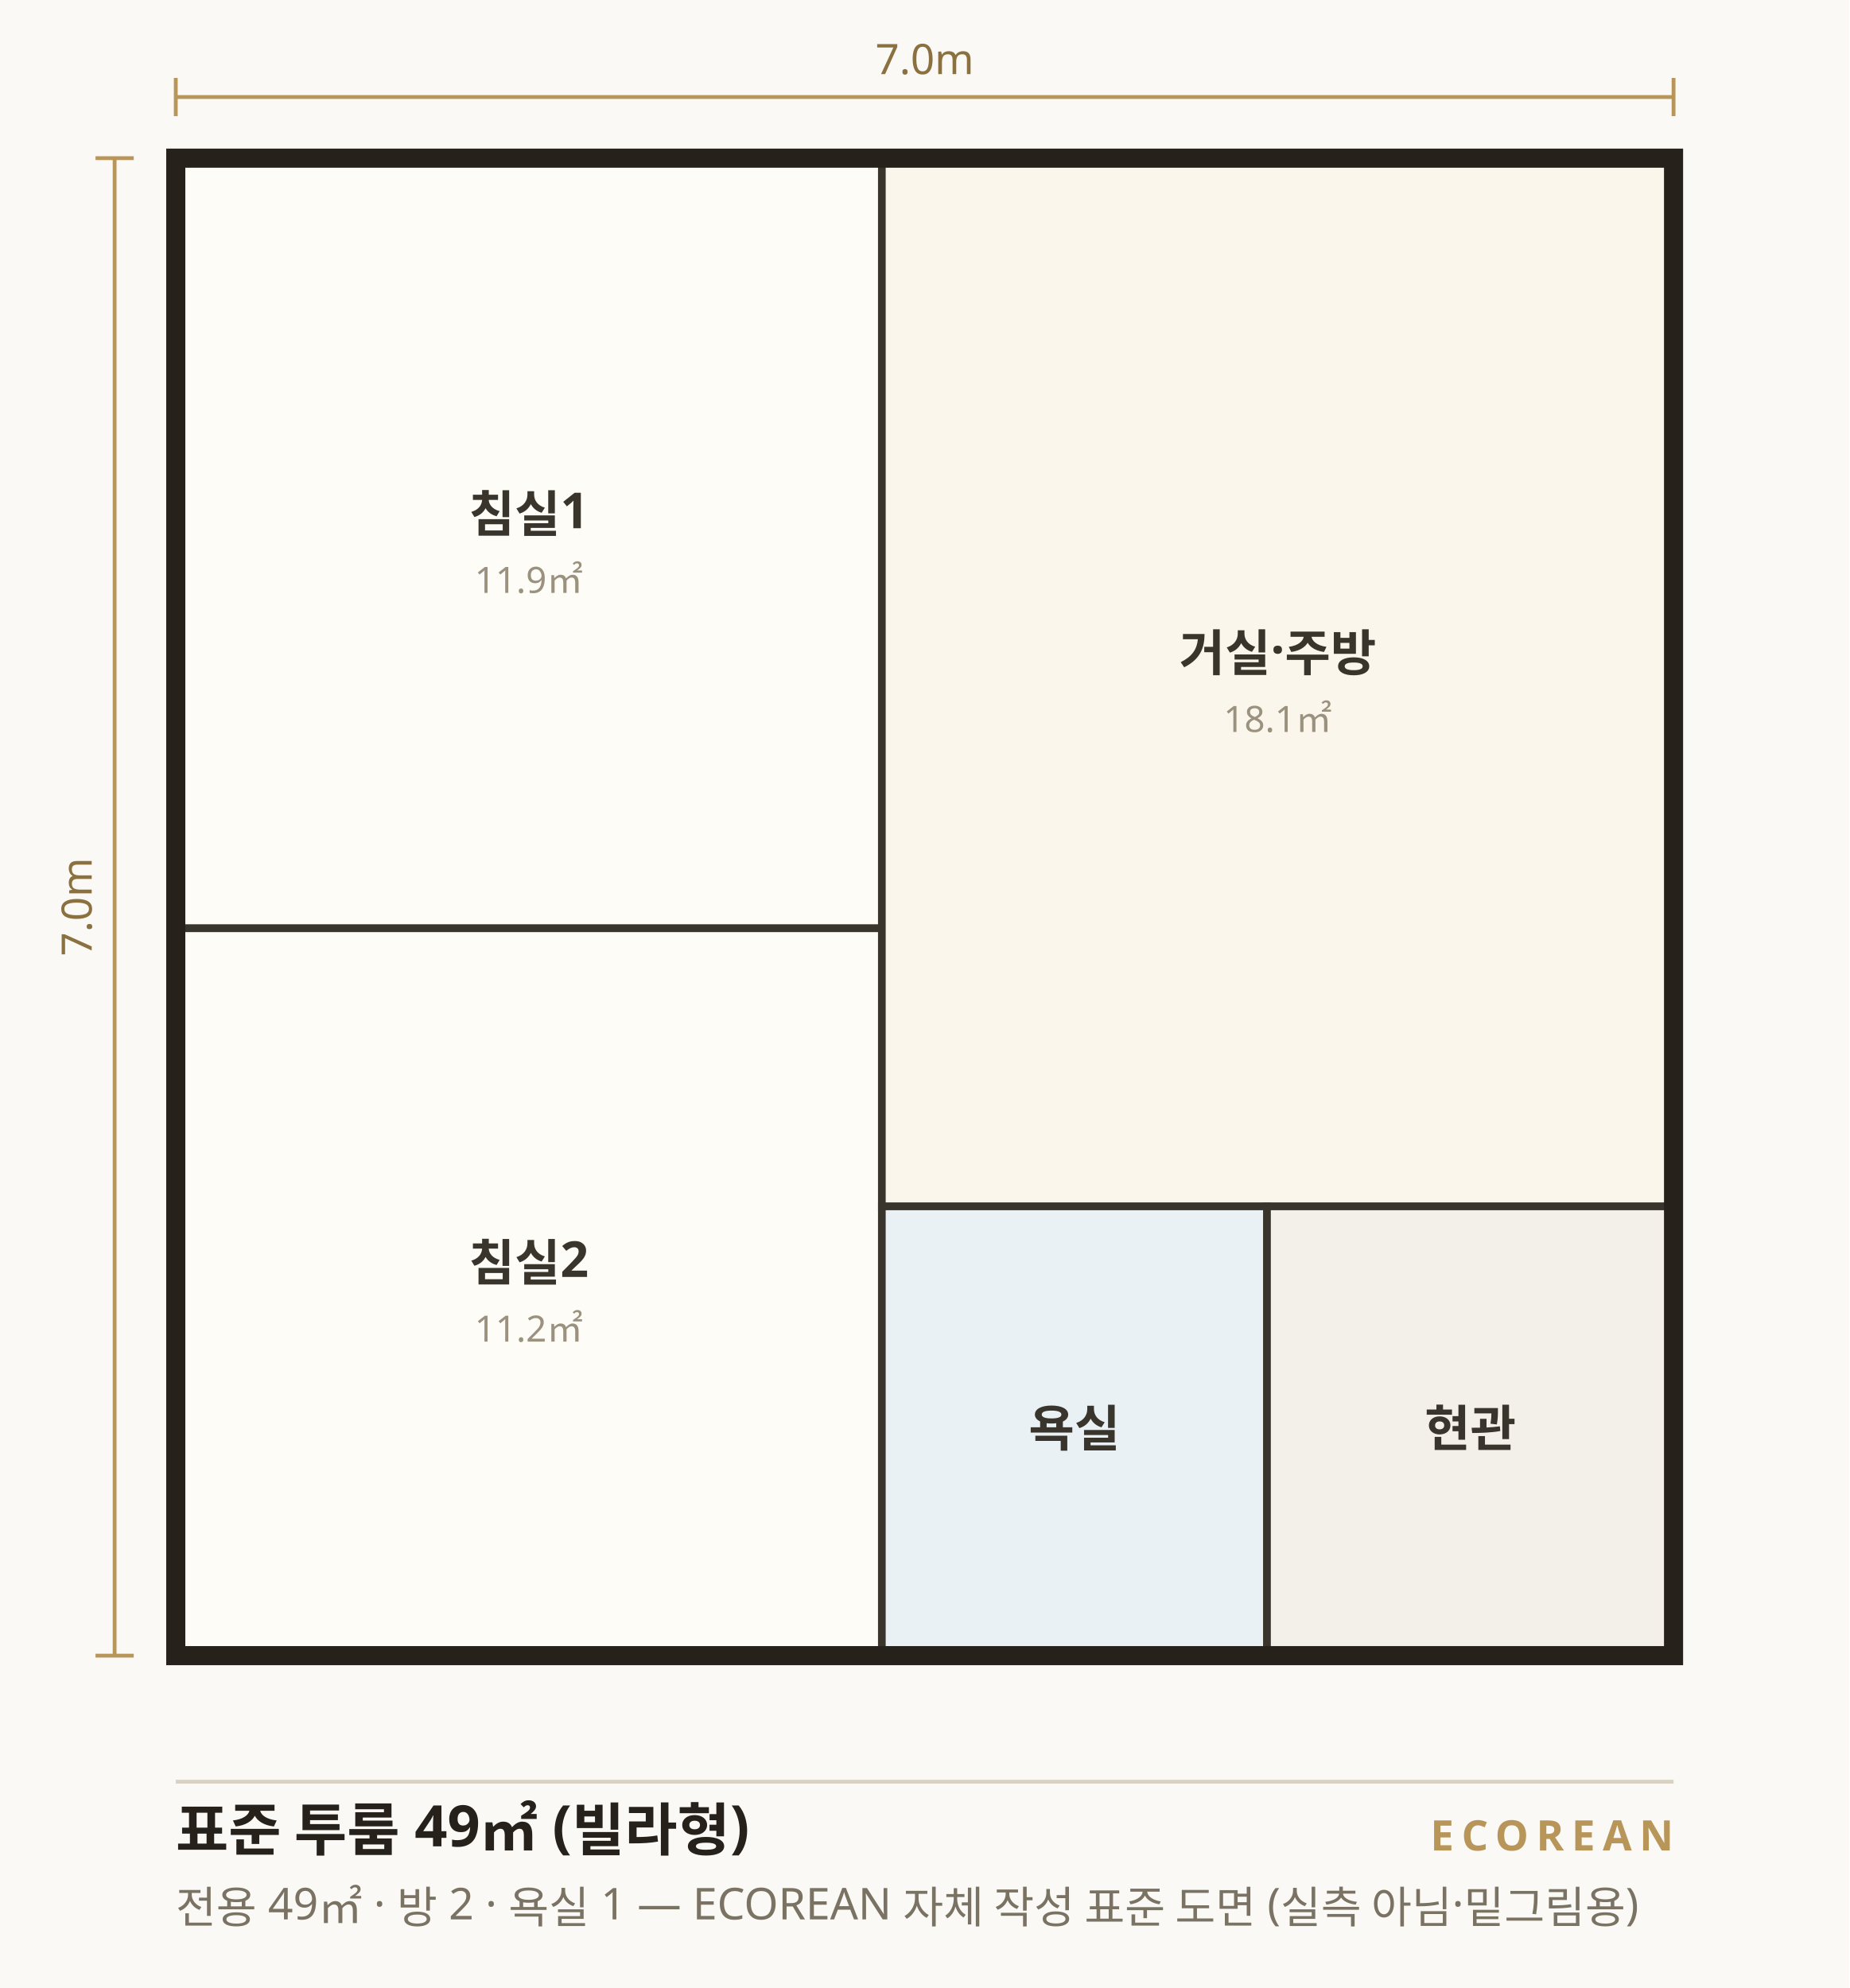
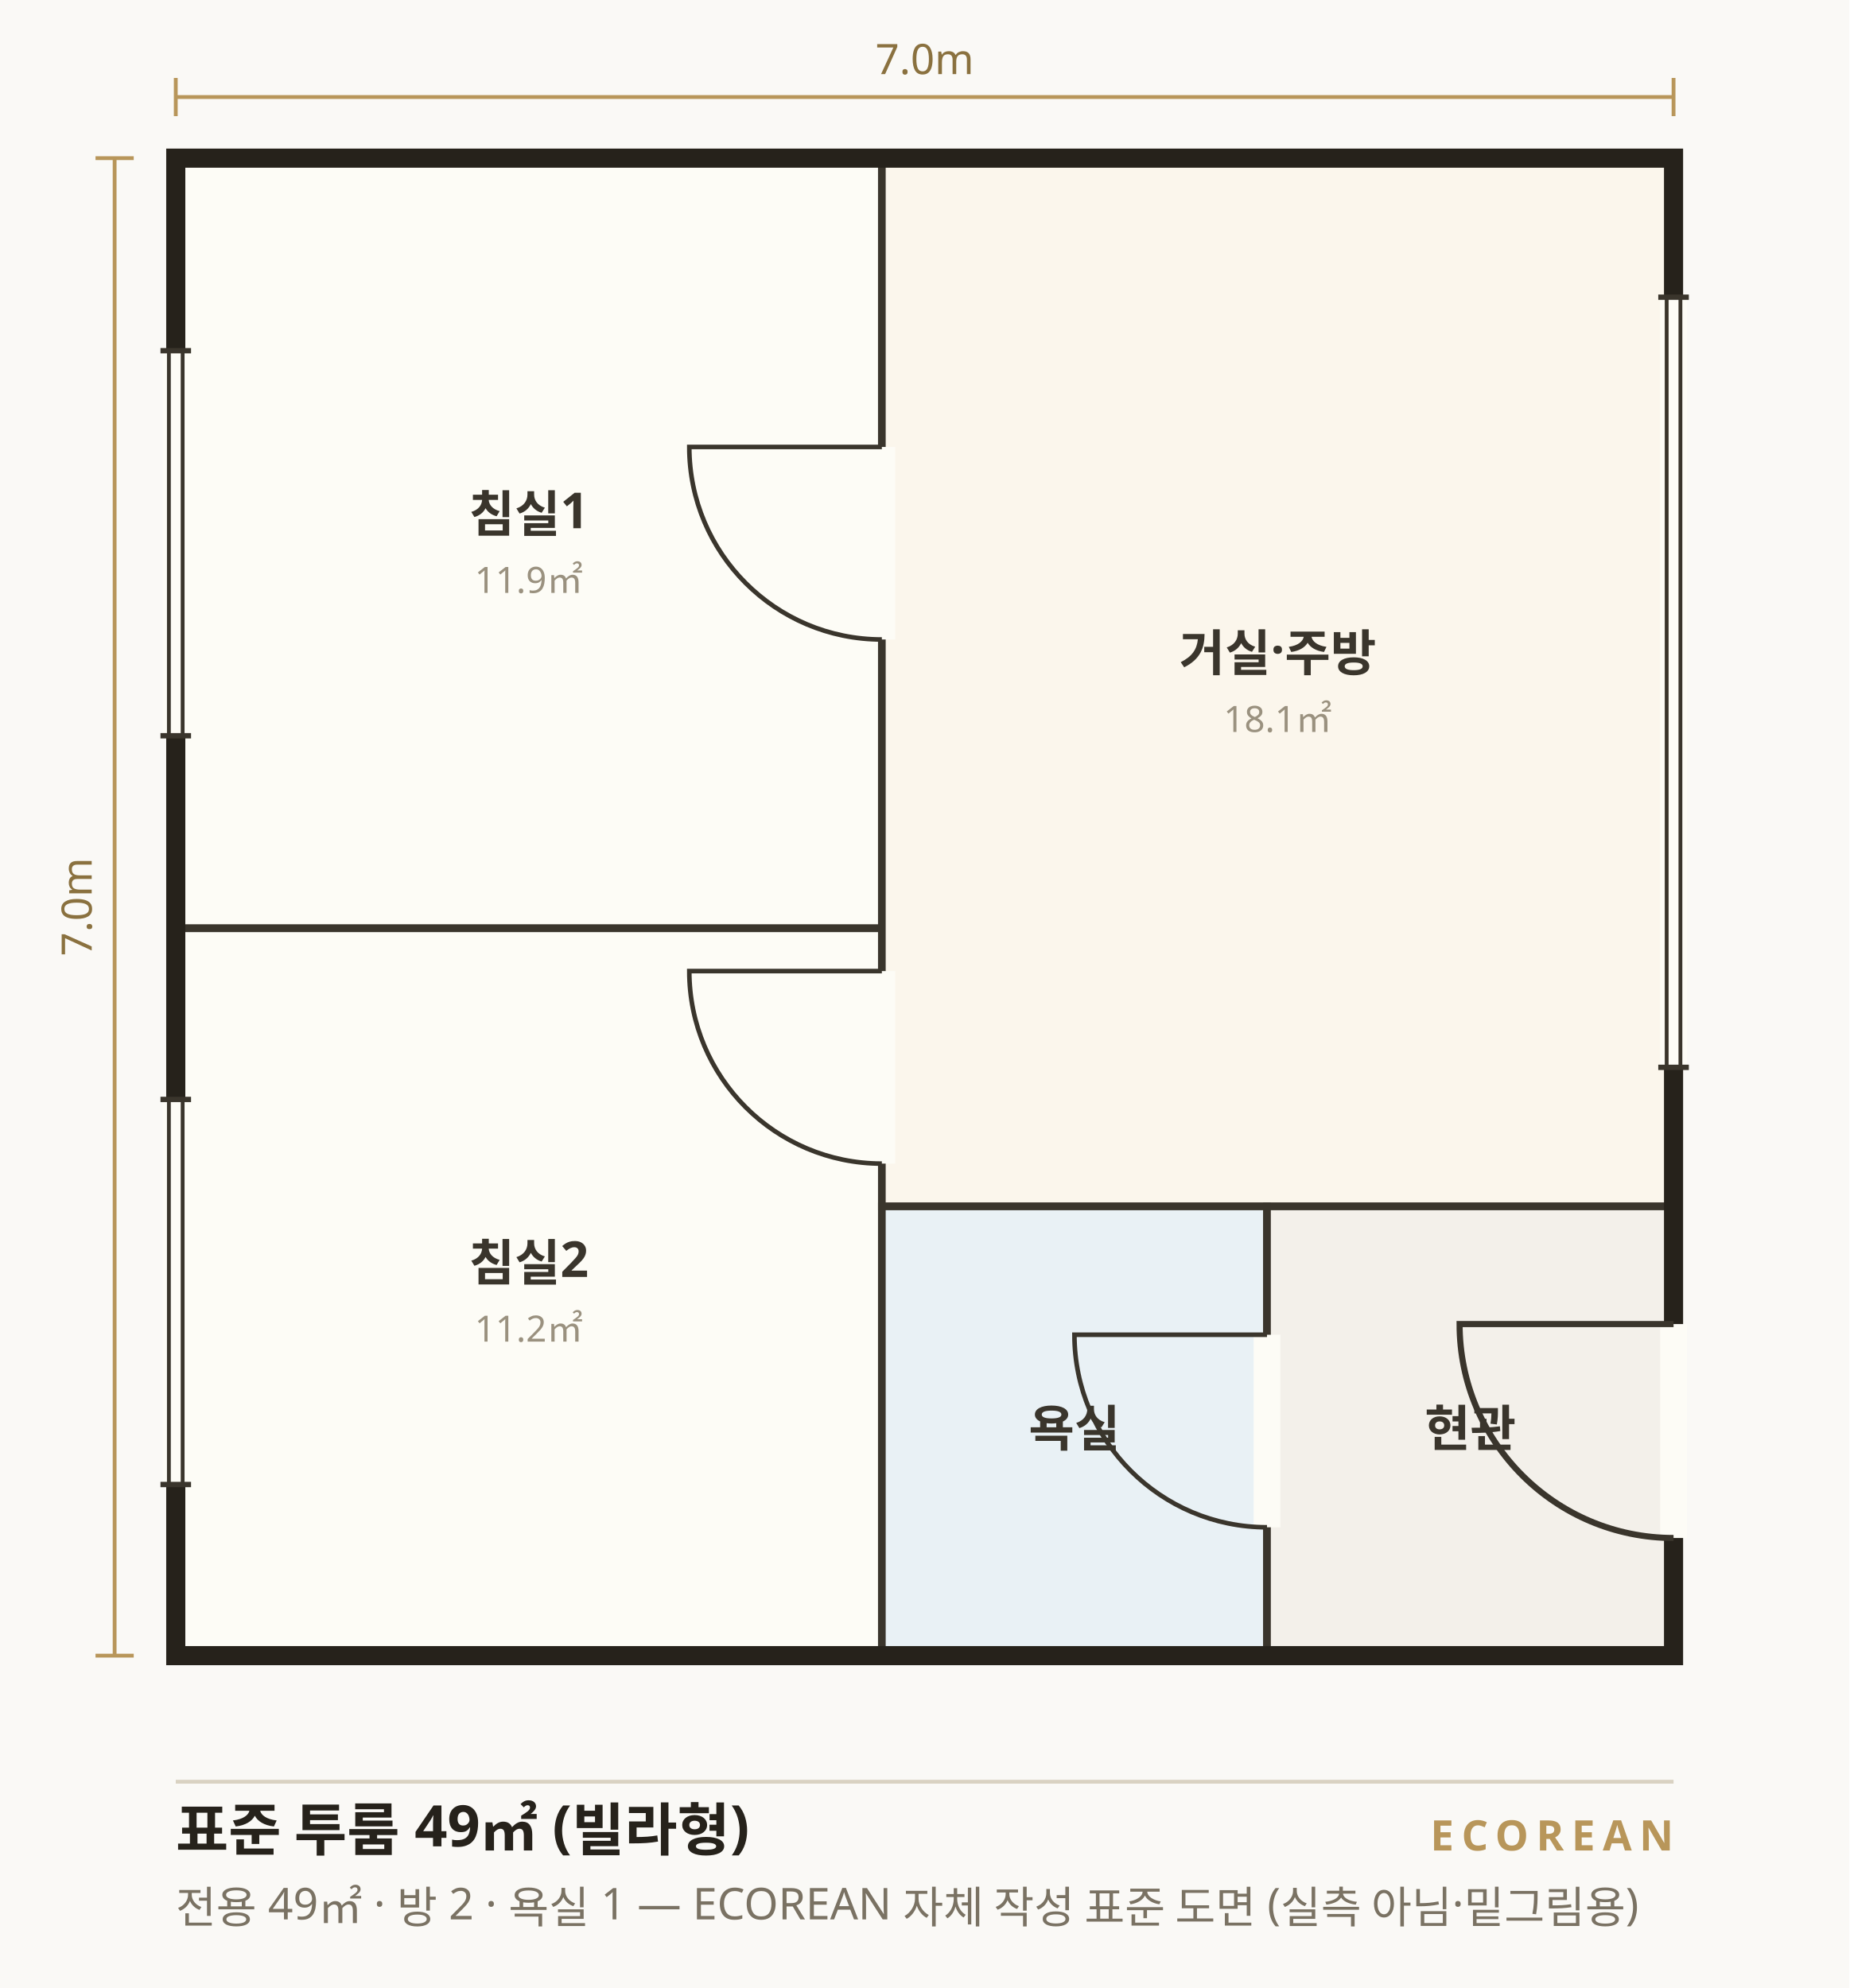
<svg xmlns="http://www.w3.org/2000/svg" width="484" height="520.4" viewBox="0 0 484 520.4" font-family="'Malgun Gothic','Apple SD Gothic Neo',sans-serif">
  <defs>
    <pattern id="hatch" width="8" height="8" patternTransform="rotate(45)" patternUnits="userSpaceOnUse">
      <rect width="8" height="8" fill="#f3f0e8" />
      <line x1="0" y1="0" x2="0" y2="8" stroke="#ddd6c6" stroke-width="2" />
    </pattern>
  </defs>
  <rect width="484" height="520.4" fill="#faf9f6" />
  <rect x="46" y="41.4" width="184.8" height="201.6" fill="#fdfcf6" stroke="#3a352c" stroke-width="2" />
  <text x="138.4" y="139.2" font-size="13" text-anchor="middle" fill="#3a352c" font-weight="700">침실1</text>
  <text x="138.4" y="155.2" font-size="9.5" text-anchor="middle" fill="#9a917f">11.9㎡</text>
  <rect x="46" y="243" width="184.8" height="190.4" fill="#fdfcf6" stroke="#3a352c" stroke-width="2" />
  <text x="138.4" y="335.2" font-size="13" text-anchor="middle" fill="#3a352c" font-weight="700">침실2</text>
  <text x="138.4" y="351.2" font-size="9.5" text-anchor="middle" fill="#9a917f">11.2㎡</text>
  <rect x="230.8" y="41.4" width="207.2" height="274.4" fill="#fbf6ec" stroke="#3a352c" stroke-width="2" />
  <text x="334.4" y="175.6" font-size="13" text-anchor="middle" fill="#3a352c" font-weight="700">거실·주방</text>
  <text x="334.4" y="191.6" font-size="9.5" text-anchor="middle" fill="#9a917f">18.1㎡</text>
  <rect x="230.8" y="315.8" width="100.8" height="117.6" fill="#e9f1f5" stroke="#3a352c" stroke-width="2" />
  <text x="281.2" y="378.6" font-size="13" text-anchor="middle" fill="#3a352c" font-weight="700">욕실</text>
  <rect x="331.6" y="315.8" width="106.4" height="117.6" fill="#f3f0ea" stroke="#3a352c" stroke-width="2" />
  <text x="384.8" y="378.6" font-size="13" text-anchor="middle" fill="#3a352c" font-weight="700">현관</text>
  <rect x="46" y="41.4" width="392" height="392" fill="none" stroke="#26221b" stroke-width="5" />
+   <g id="openings">
+     <rect x="434.5" y="346.6" width="7" height="56" fill="#fdfcf6" />
+     <path d="M 438 346.6 L 382 346.6 A 56 56 0 0 0 438 402.6" fill="none" stroke="#3a352c" stroke-width="1.6" />
+     <rect x="227.3" y="117" width="7" height="50.4" fill="#fdfcf6" />
+     <path d="M 230.8 117 L 180.4 117 A 50.4 50.4 0 0 0 230.8 167.4" fill="none" stroke="#3a352c" stroke-width="1.2" />
+     <rect x="227.3" y="254.2" width="7" height="50.4" fill="#fdfcf6" />
+     <path d="M 230.8 254.2 L 180.4 254.2 A 50.4 50.4 0 0 0 230.8 304.6" fill="none" stroke="#3a352c" stroke-width="1.2" />
+     <rect x="328.1" y="349.4" width="7" height="50.4" fill="#fdfcf6" />
+     <path d="M 331.6 349.4 L 281.2 349.4 A 50.4 50.4 0 0 0 331.6 399.8" fill="none" stroke="#3a352c" stroke-width="1.2" />
+     <rect x="42.5" y="91.8" width="7" height="100.8" fill="#fdfcf6" />
+     <line x1="44.2" y1="91.8" x2="44.2" y2="192.6" stroke="#3a352c" stroke-width="1" />
+     <line x1="47.8" y1="91.8" x2="47.8" y2="192.6" stroke="#3a352c" stroke-width="1" />
+     <line x1="42" y1="91.8" x2="50" y2="91.8" stroke="#3a352c" stroke-width="1.4" />
+     <line x1="42" y1="192.6" x2="50" y2="192.6" stroke="#3a352c" stroke-width="1.4" />
+     <rect x="42.5" y="287.8" width="7" height="100.8" fill="#fdfcf6" />
+     <line x1="44.2" y1="287.8" x2="44.2" y2="388.6" stroke="#3a352c" stroke-width="1" />
+     <line x1="47.8" y1="287.8" x2="47.8" y2="388.6" stroke="#3a352c" stroke-width="1" />
+     <line x1="42" y1="287.8" x2="50" y2="287.8" stroke="#3a352c" stroke-width="1.4" />
+     <line x1="42" y1="388.6" x2="50" y2="388.6" stroke="#3a352c" stroke-width="1.4" />
+     <rect x="434.5" y="77.8" width="7" height="201.6" fill="#fdfcf6" />
+     <line x1="436.2" y1="77.8" x2="436.2" y2="279.4" stroke="#3a352c" stroke-width="1" />
+     <line x1="439.8" y1="77.8" x2="439.8" y2="279.4" stroke="#3a352c" stroke-width="1" />
+     <line x1="434" y1="77.8" x2="442" y2="77.8" stroke="#3a352c" stroke-width="1.4" />
+     <line x1="434" y1="279.4" x2="442" y2="279.4" stroke="#3a352c" stroke-width="1.4" />
+   </g>
  <line x1="46" y1="25.4" x2="438" y2="25.4" stroke="#B8965A" stroke-width="1" />
  <line x1="46" y1="20.4" x2="46" y2="30.4" stroke="#B8965A" stroke-width="1" />
  <line x1="438" y1="20.4" x2="438" y2="30.4" stroke="#B8965A" stroke-width="1" />
  <text x="242" y="19.4" font-size="11" text-anchor="middle" fill="#8a713f">7.0m</text>
  <line x1="30" y1="41.4" x2="30" y2="433.4" stroke="#B8965A" stroke-width="1" />
  <line x1="25" y1="41.4" x2="35" y2="41.4" stroke="#B8965A" stroke-width="1" />
  <line x1="25" y1="433.4" x2="35" y2="433.4" stroke="#B8965A" stroke-width="1" />
  <text x="24" y="237.4" font-size="11" text-anchor="middle" fill="#8a713f" transform="rotate(-90 24 237.4)">7.0m</text>
  <line x1="46" y1="466.4" x2="438" y2="466.4" stroke="#d9d2c2" stroke-width="1" />
  <text x="46" y="484.4" font-size="15" font-weight="800" fill="#26221b">표준 투룸 49㎡ (빌라형)</text>
  <text x="46" y="503.4" font-size="11.5" fill="#7a7263">전용 49㎡ · 방 2 · 욕실 1 — ECOREAN 자체 작성 표준 도면 (실측 아님·밑그림용)</text>
  <text x="438" y="484.4" font-size="11" text-anchor="end" fill="#B8965A" font-weight="800" letter-spacing="2">ECOREAN</text>
</svg>
